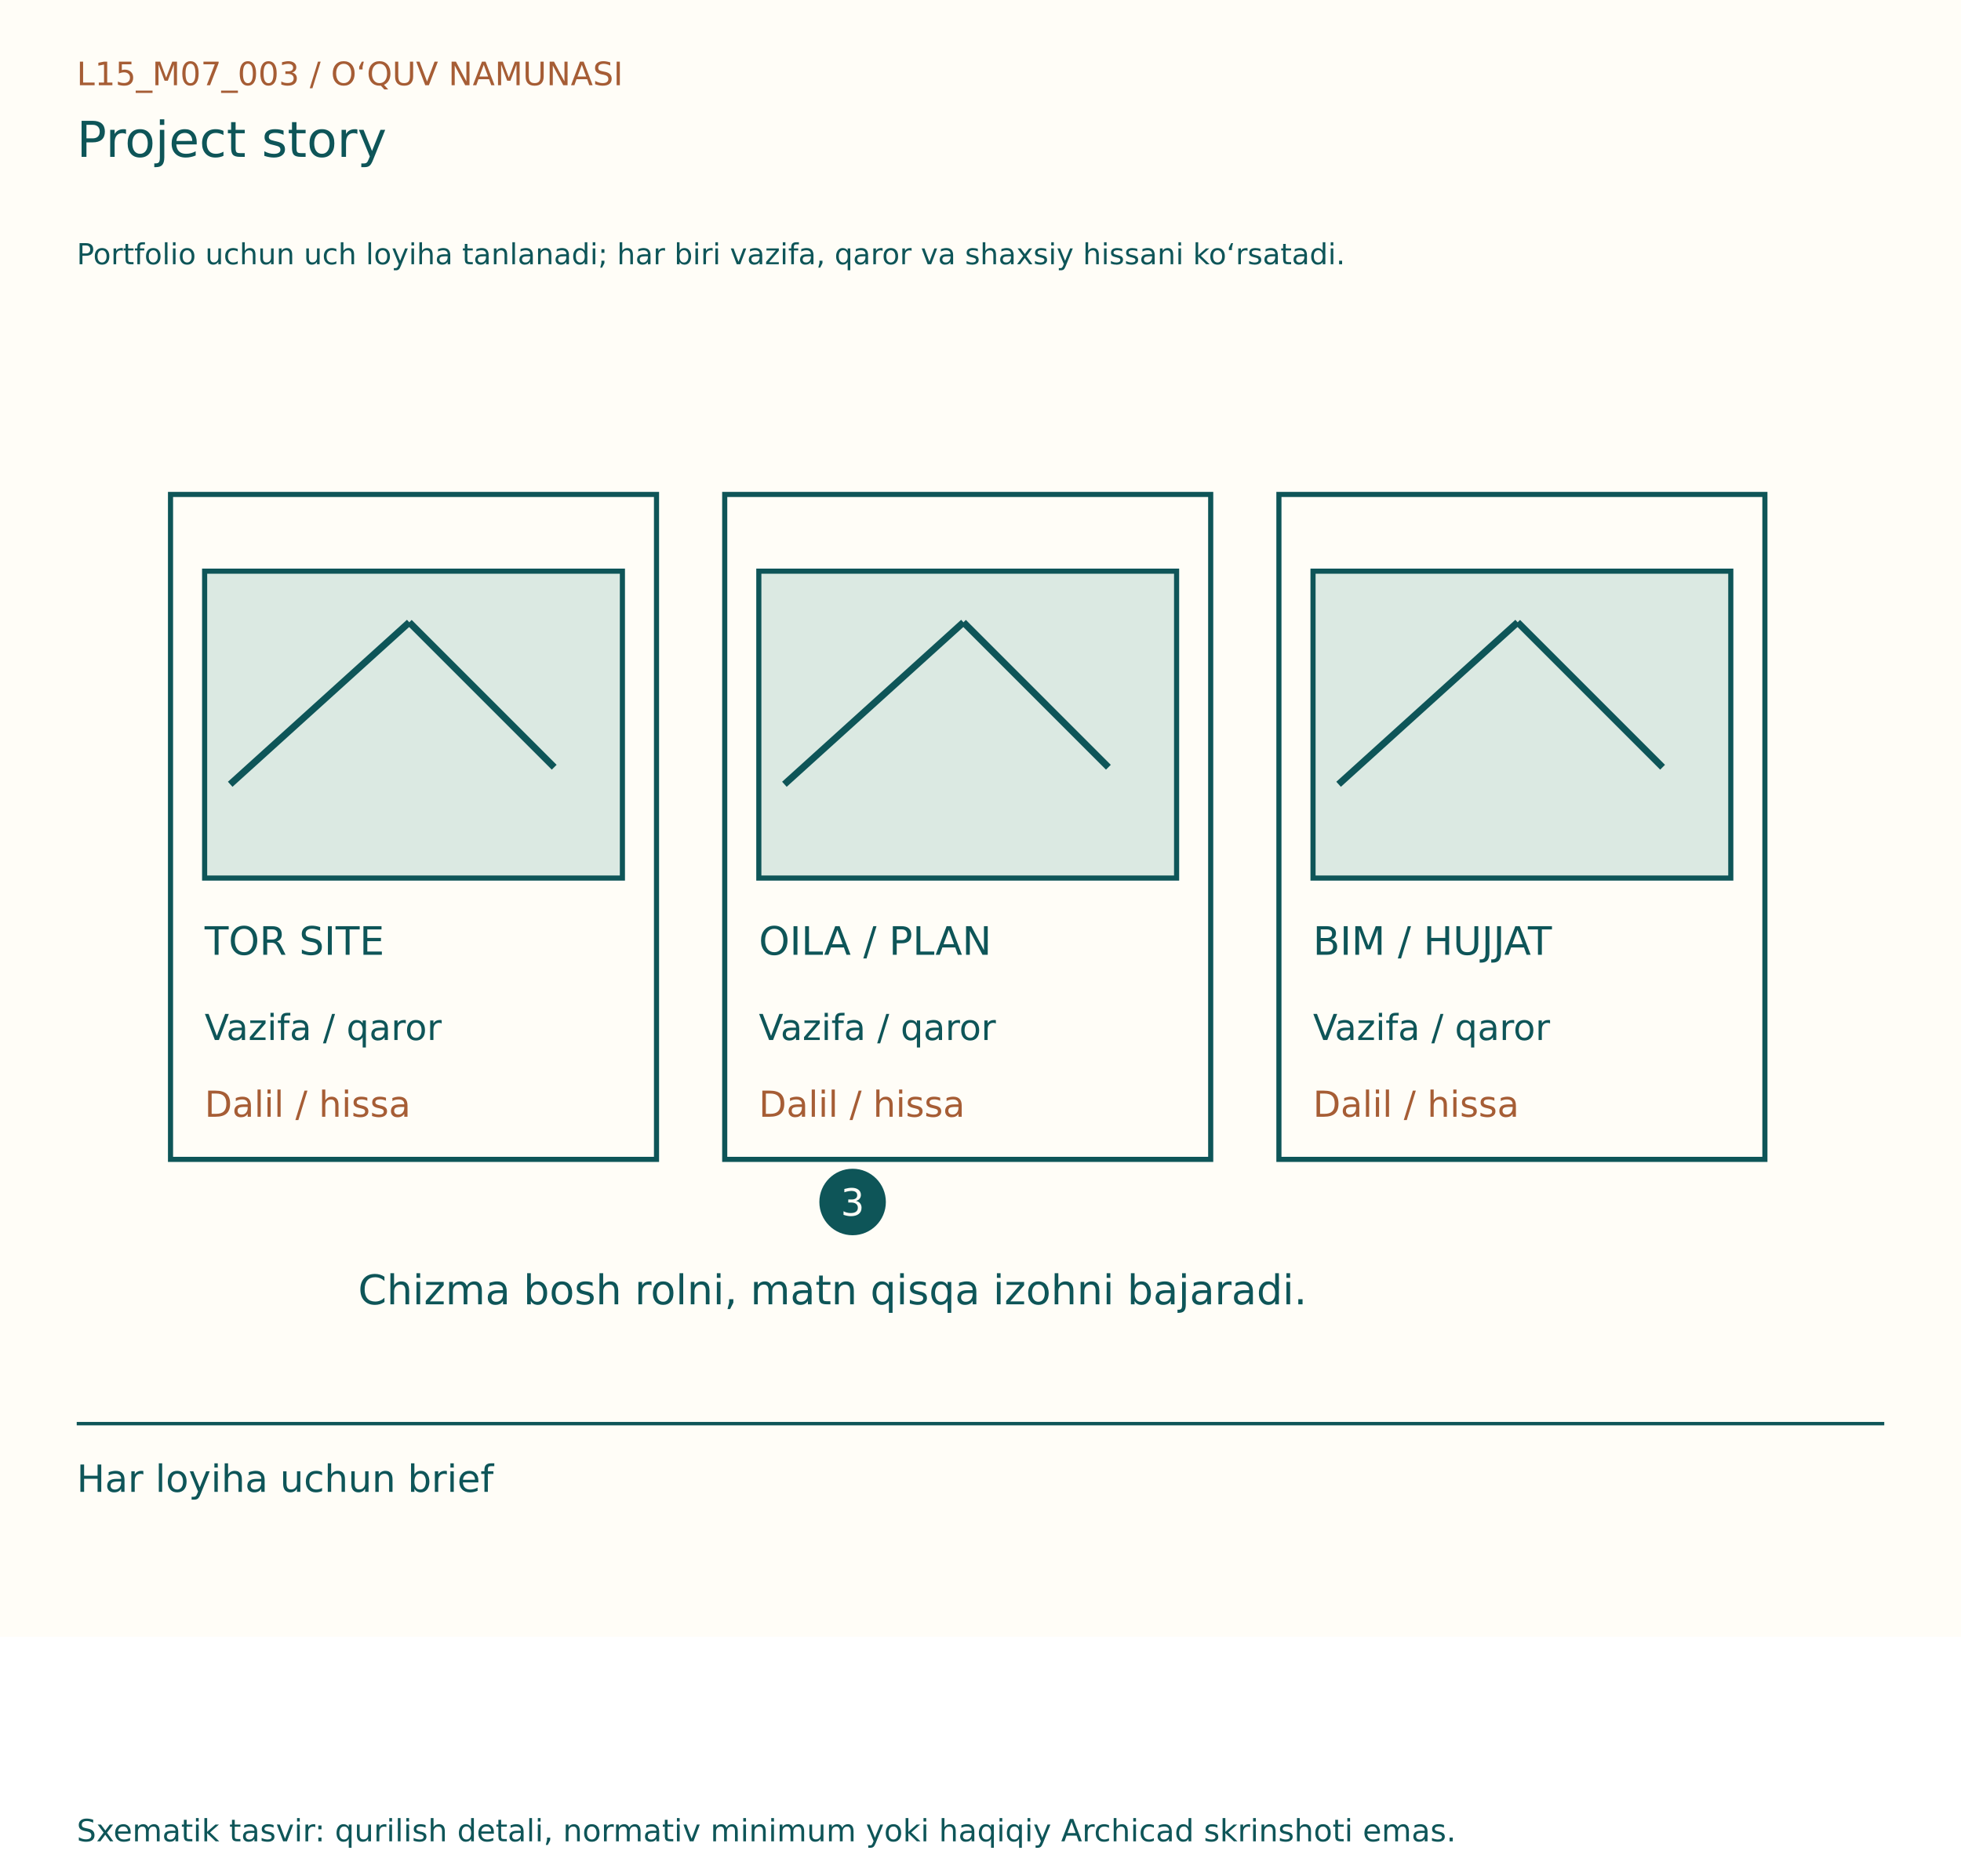
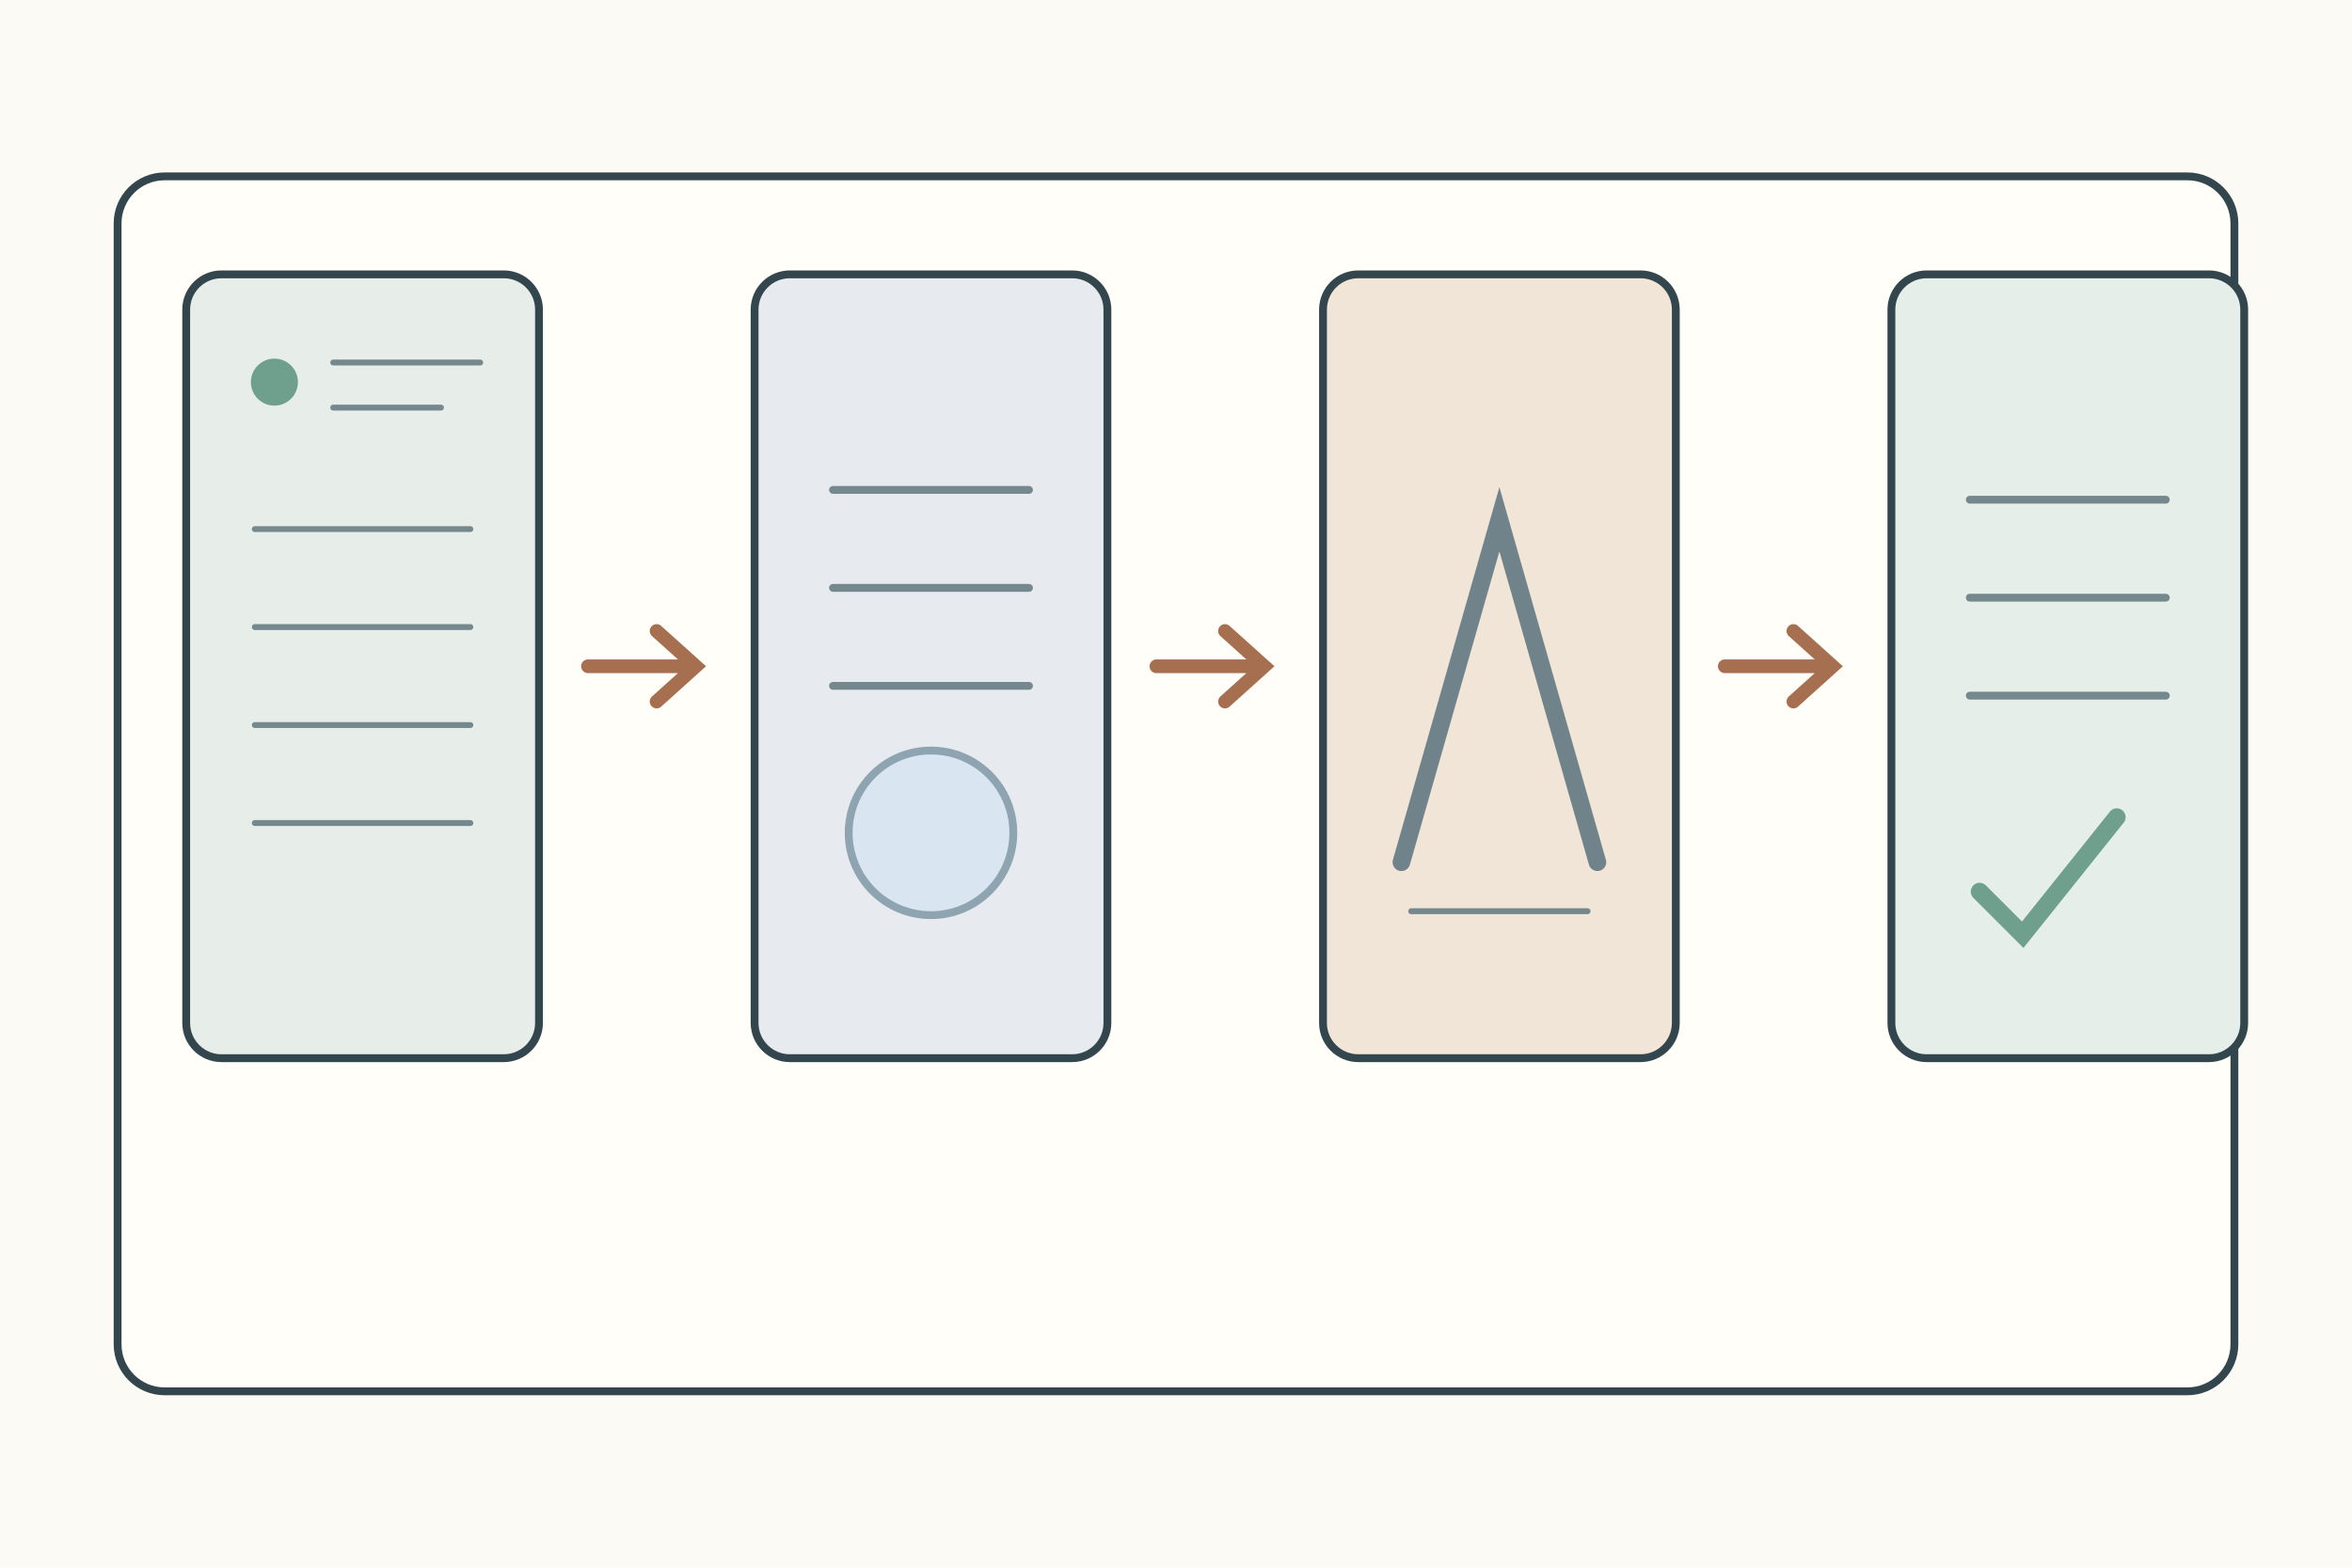
- <svg xmlns="http://www.w3.org/2000/svg" width="1150" height="1100" viewBox="0 0 1150 1100">
-   <rect width="1150" height="960" fill="#FFFDF7" />
-   <g font-family="DejaVu Sans, Segoe UI, sans-serif">
-     <text x="45" y="50" font-size="19" fill="#A65D35">L15_M07_003  /  O‘QUV NAMUNASI</text>
-     <text x="45" y="92" font-size="29" fill="#0E5558">Project story</text>
-     <text x="45" y="155" font-size="17" fill="#0E5558">Portfolio uchun uch loyiha tanlanadi; har biri vazifa, qaror va shaxsiy hissani ko‘rsatadi.</text>
-     <g transform="translate(0,80)">
-       <rect x="100" y="210" width="285" height="390" fill="#FFFDF7" stroke="#0E5558" stroke-width="3" />
-       <rect x="120" y="255" width="245" height="180" fill="#DBE9E2" stroke="#0E5558" stroke-width="3" />
-       <line x1="135" y1="380" x2="240" y2="285" stroke="#0E5558" stroke-width="4" />
-       <line x1="240" y1="285" x2="325" y2="370" stroke="#0E5558" stroke-width="4" />
-       <text x="120" y="480" font-size="23" fill="#0E5558">TOR SITE</text>
-       <text x="120" y="530" font-size="21" fill="#0E5558">Vazifa / qaror</text>
-       <text x="120" y="575" font-size="21" fill="#A65D35">Dalil / hissa</text>
-       <rect x="425" y="210" width="285" height="390" fill="#FFFDF7" stroke="#0E5558" stroke-width="3" />
-       <rect x="445" y="255" width="245" height="180" fill="#DBE9E2" stroke="#0E5558" stroke-width="3" />
-       <line x1="460" y1="380" x2="565" y2="285" stroke="#0E5558" stroke-width="4" />
-       <line x1="565" y1="285" x2="650" y2="370" stroke="#0E5558" stroke-width="4" />
-       <text x="445" y="480" font-size="23" fill="#0E5558">OILA / PLAN</text>
-       <text x="445" y="530" font-size="21" fill="#0E5558">Vazifa / qaror</text>
-       <text x="445" y="575" font-size="21" fill="#A65D35">Dalil / hissa</text>
-       <rect x="750" y="210" width="285" height="390" fill="#FFFDF7" stroke="#0E5558" stroke-width="3" />
-       <rect x="770" y="255" width="245" height="180" fill="#DBE9E2" stroke="#0E5558" stroke-width="3" />
-       <line x1="785" y1="380" x2="890" y2="285" stroke="#0E5558" stroke-width="4" />
-       <line x1="890" y1="285" x2="975" y2="370" stroke="#0E5558" stroke-width="4" />
-       <text x="770" y="480" font-size="23" fill="#0E5558">BIM / HUJJAT</text>
-       <text x="770" y="530" font-size="21" fill="#0E5558">Vazifa / qaror</text>
-       <text x="770" y="575" font-size="21" fill="#A65D35">Dalil / hissa</text>
-       <circle cx="500" cy="625" r="18" fill="#0E5558" stroke="#0E5558" stroke-width="3" />
-       <text x="493" y="633" font-size="22" fill="#FFFDF7">3</text>
-       <text x="210" y="685" font-size="24" fill="#0E5558">Chizma bosh rolni, matn qisqa izohni bajaradi.</text>
+ <svg xmlns="http://www.w3.org/2000/svg" width="1200" height="800">
+   <rect width="1200" height="800" fill="#fbfaf4" />
+   <g stroke="#34464d" stroke-width="4" fill="none" stroke-linecap="round">
+     <rect x="60" y="90" width="1080" height="620" rx="24" fill="#fffef9" />
+     <g transform="translate(95 140)">
+       <g>
+         <rect width="180" height="400" rx="18" fill="#e7eee9" />
+         <circle cx="45" cy="55" r="12" fill="#6f9f8d" stroke="none" />
+         <path d="M75 45h75M75 68h55M35 130h110M35 180h110M35 230h110M35 280h110" stroke="#75888d" stroke-width="3" />
+       </g>
+       <path d="M205 200h55m-20-18 20 18-20 18" stroke="#a66f50" stroke-width="7" />
+       <g transform="translate(290 0)">
+         <rect width="180" height="400" rx="18" fill="#e7ebef" />
+         <path d="M40 110h100M40 160h100M40 210h100" stroke="#75888d" />
+         <circle cx="90" cy="285" r="42" fill="#d9e5f0" stroke="#8ea4b0" />
+       </g>
+       <path d="M495 200h55m-20-18 20 18-20 18" stroke="#a66f50" stroke-width="7" />
+       <g transform="translate(580 0)">
+         <rect width="180" height="400" rx="18" fill="#f0e5d7" />
+         <path d="M40 300L90 125l50 175" stroke="#71838a" stroke-width="9" />
+         <path d="M45 325h90" stroke="#75888d" stroke-width="3" />
+       </g>
+       <path d="M785 200h55m-20-18 20 18-20 18" stroke="#a66f50" stroke-width="7" />
+       <g transform="translate(870 0)">
+         <rect width="180" height="400" rx="18" fill="#e5eee8" />
+         <path d="M40 115h100M40 165h100M40 215h100" stroke="#75888d" />
+         <path d="M45 315l22 22 48-60" stroke="#6f9f8d" stroke-width="9" />
+       </g>
    </g>
-     <line x1="45" y1="835" x2="1105" y2="835" stroke="#0E5558" stroke-width="2" />
-     <text x="45" y="875" font-size="22" fill="#0E5558">Har loyiha uchun brief</text>
-     <text x="45" y="1080" font-size="18" fill="#0E5558">Sxematik tasvir: qurilish detali, normativ minimum yoki haqiqiy Archicad skrinshoti emas.</text>
  </g>
</svg>
